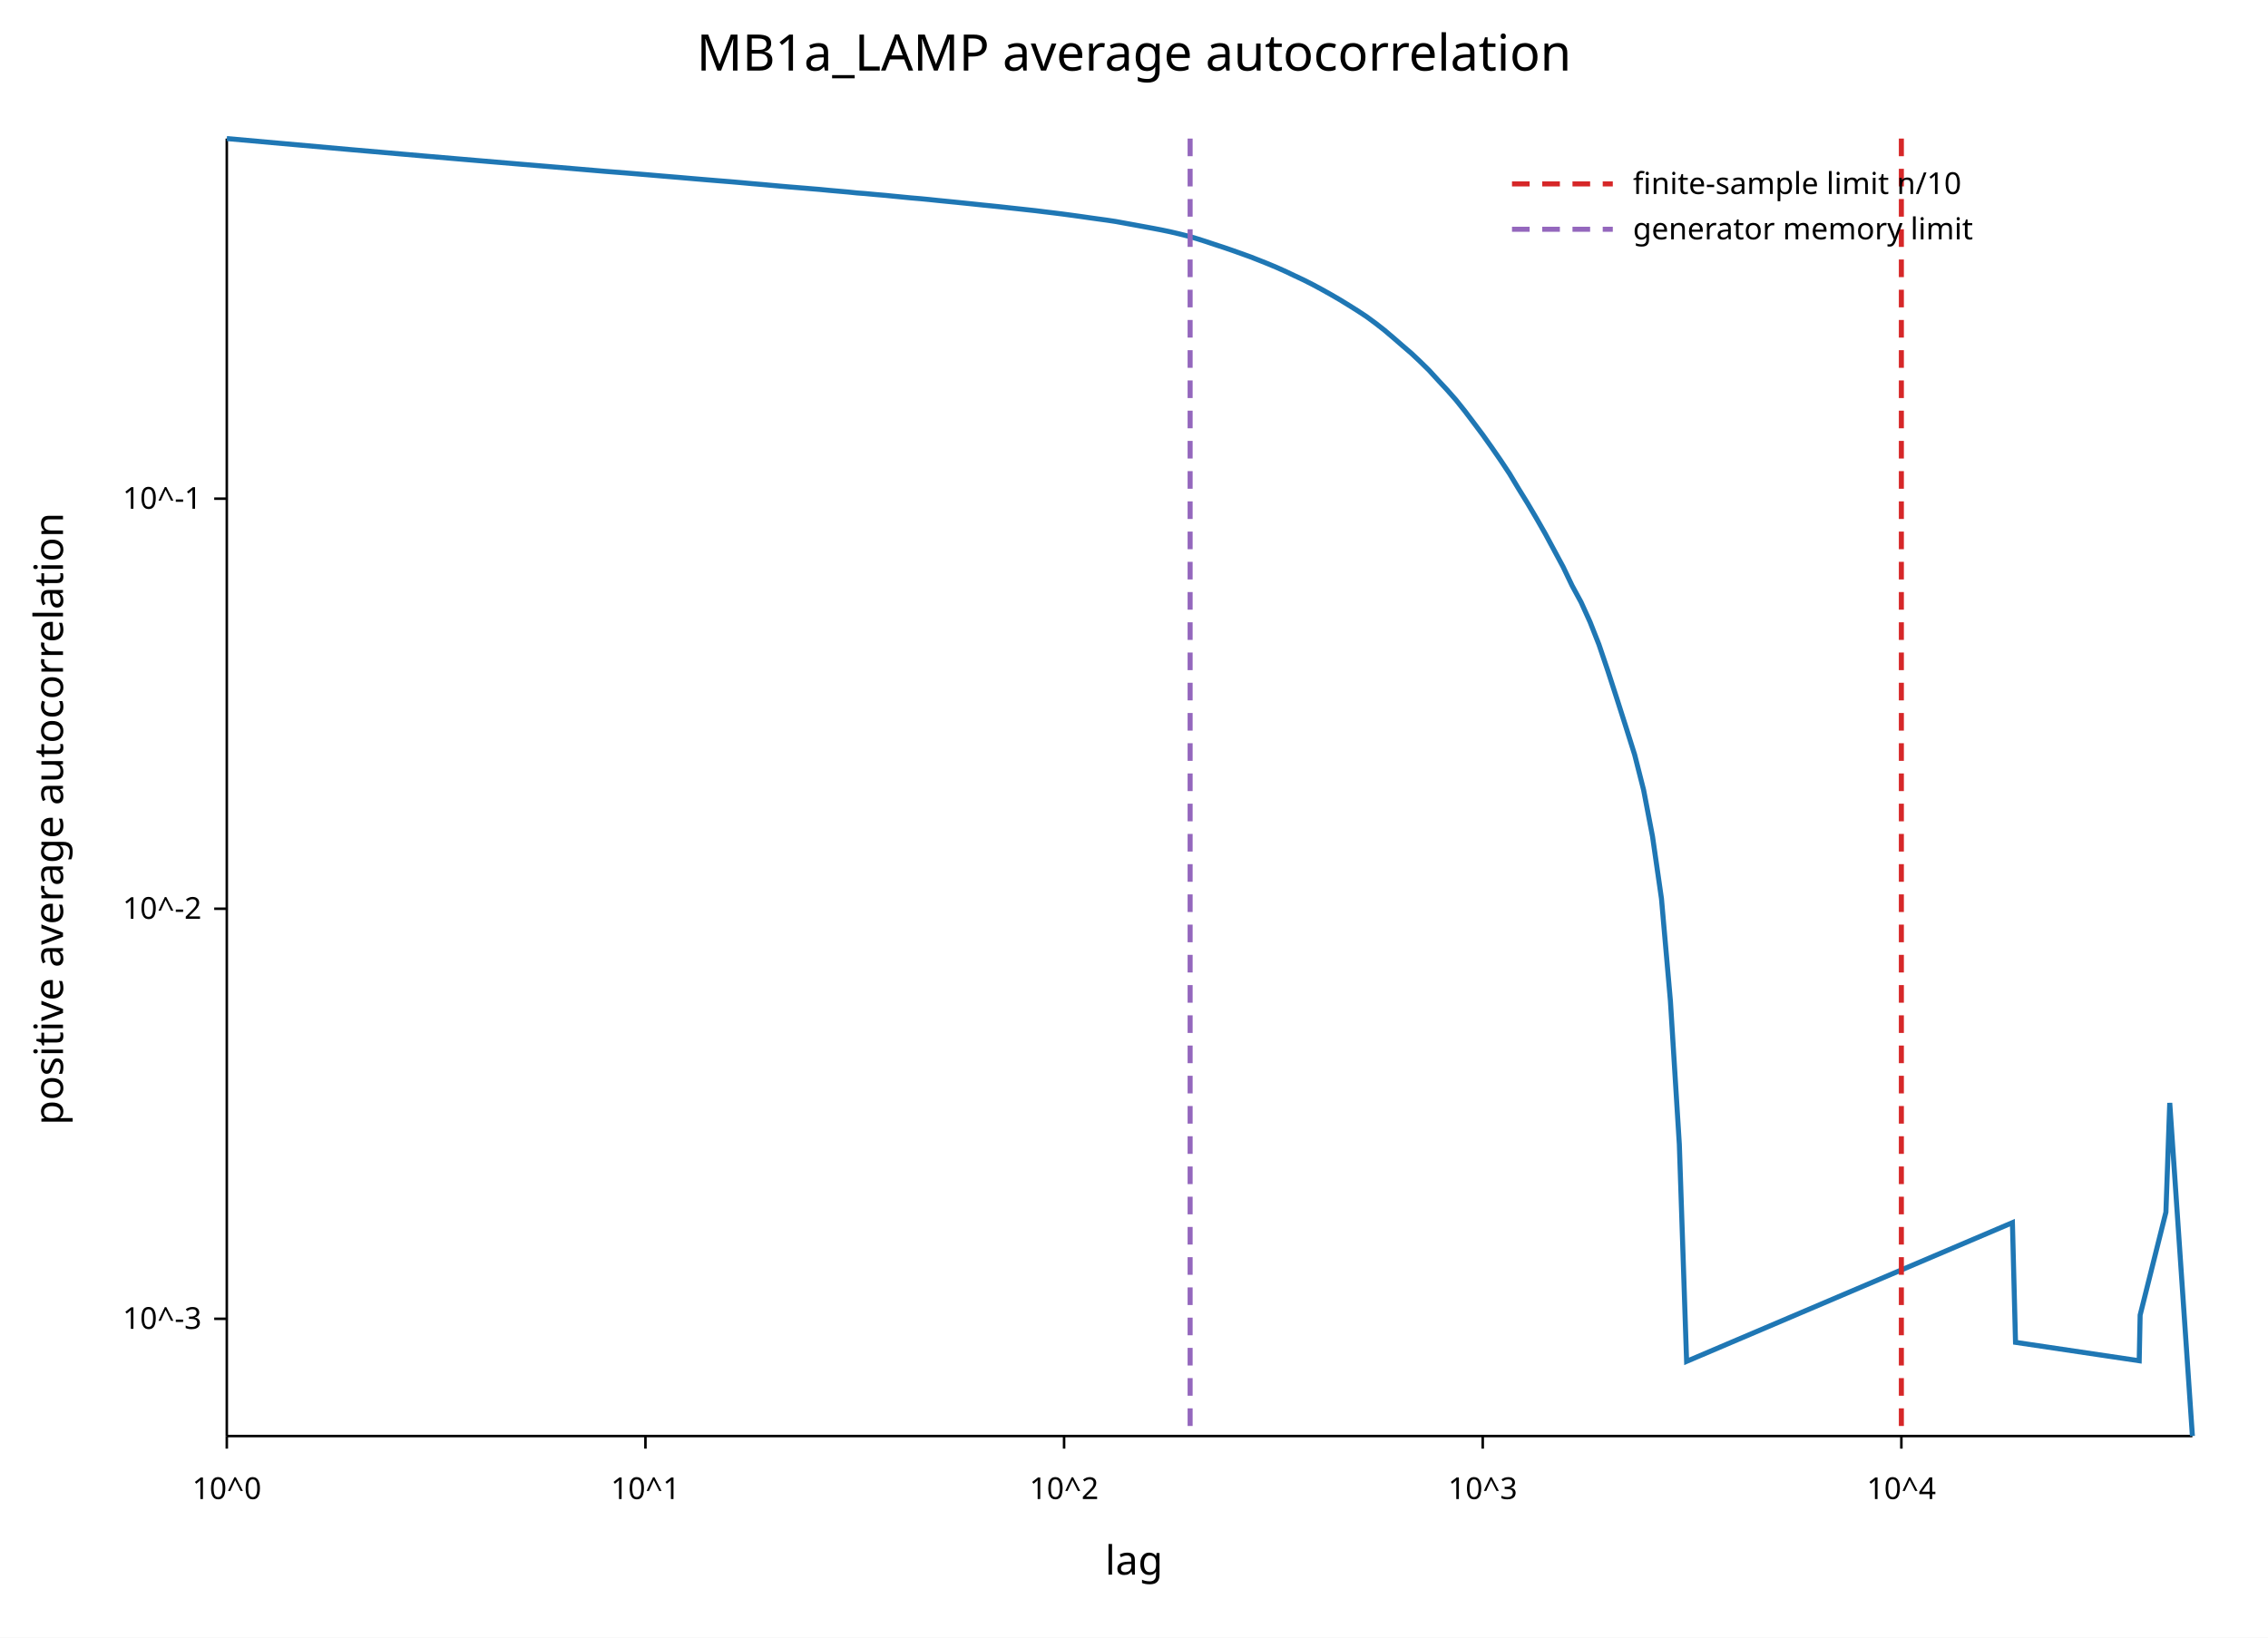
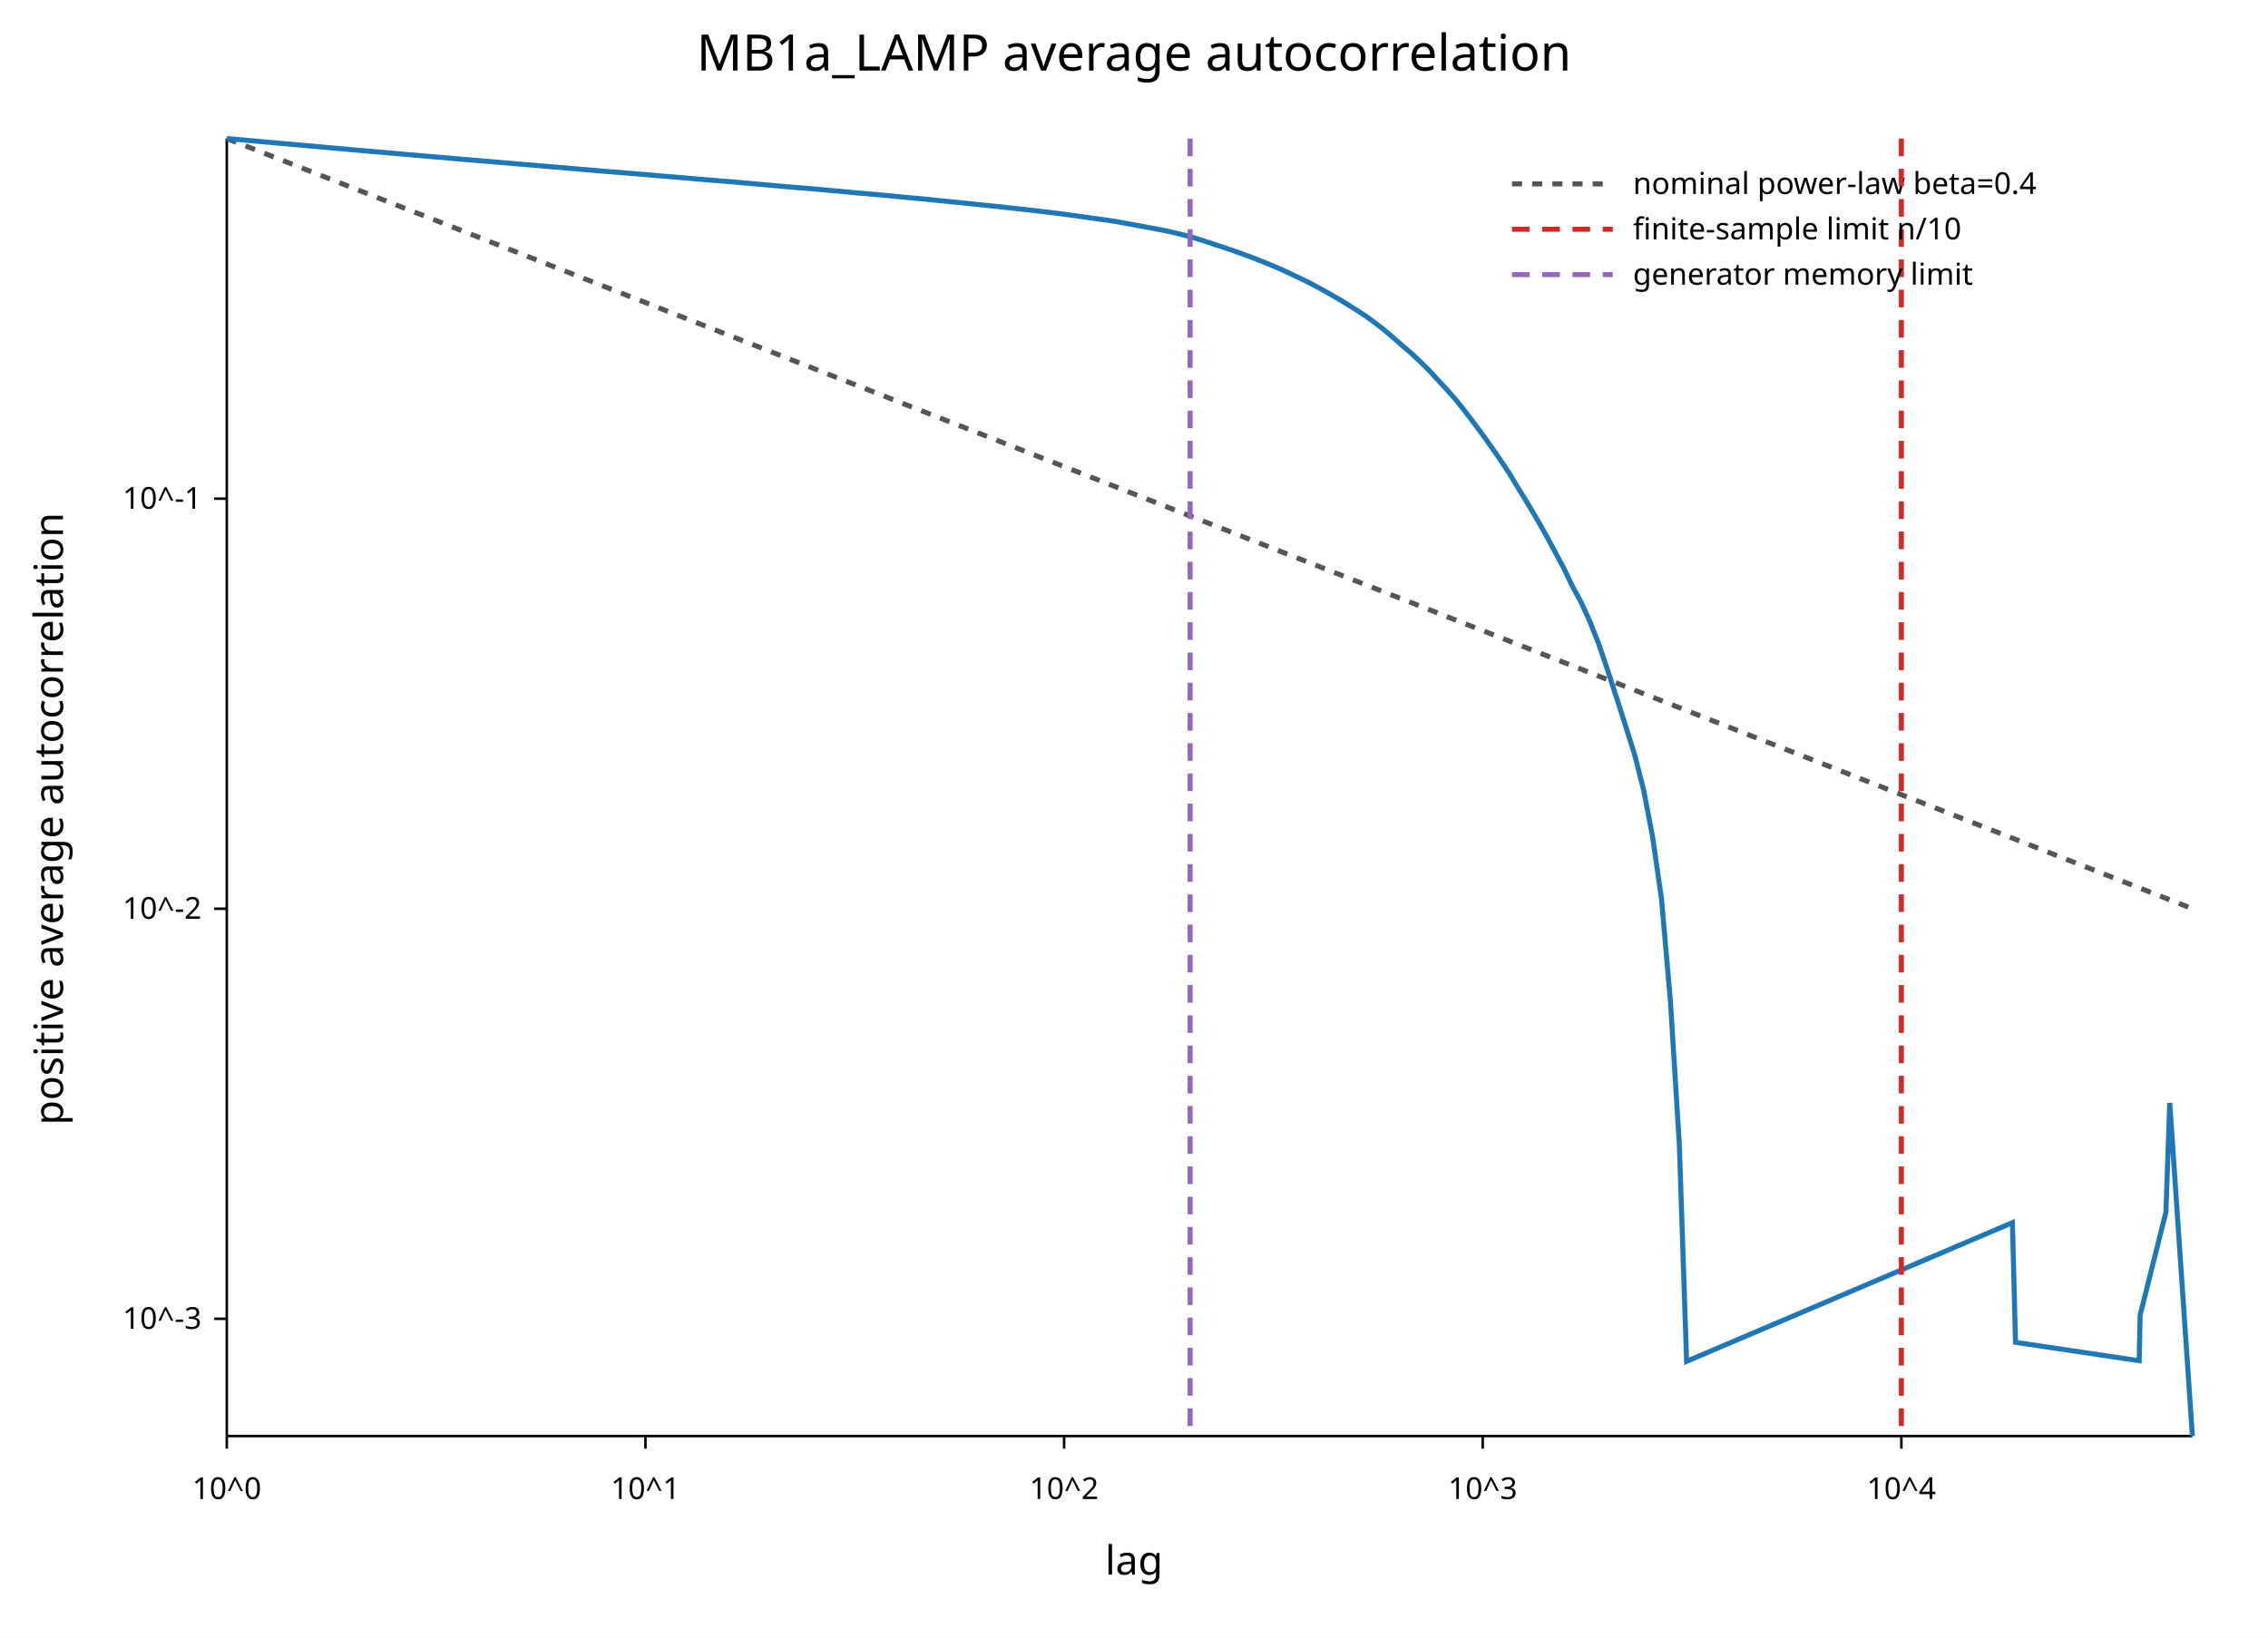
<svg xmlns="http://www.w3.org/2000/svg" width="900" height="650" viewBox="0 0 900 650">
  <rect width="100%" height="100%" fill="white" />
  <text x="450.0" y="28" text-anchor="middle" font-family="sans-serif" font-size="20">MB1a_LAMP average autocorrelation</text>
  <line x1="90" y1="570" x2="870" y2="570" stroke="black" />
  <line x1="90" y1="55" x2="90" y2="570" stroke="black" />
  <line x1="90.0" y1="570" x2="90.0" y2="575" stroke="black" />
  <text x="90.0" y="595" text-anchor="middle" font-family="sans-serif" font-size="12">10^0</text>
  <line x1="256.128" y1="570" x2="256.128" y2="575" stroke="black" />
  <text x="256.128" y="595" text-anchor="middle" font-family="sans-serif" font-size="12">10^1</text>
  <line x1="422.257" y1="570" x2="422.257" y2="575" stroke="black" />
  <text x="422.257" y="595" text-anchor="middle" font-family="sans-serif" font-size="12">10^2</text>
  <line x1="588.385" y1="570" x2="588.385" y2="575" stroke="black" />
  <text x="588.385" y="595" text-anchor="middle" font-family="sans-serif" font-size="12">10^3</text>
  <line x1="754.513" y1="570" x2="754.513" y2="575" stroke="black" />
  <text x="754.513" y="595" text-anchor="middle" font-family="sans-serif" font-size="12">10^4</text>
  <line x1="85" y1="523.456" x2="90" y2="523.456" stroke="black" />
  <text x="80" y="527.456" text-anchor="end" font-family="sans-serif" font-size="12">10^-3</text>
  <line x1="85" y1="360.694" x2="90" y2="360.694" stroke="black" />
  <text x="80" y="364.694" text-anchor="end" font-family="sans-serif" font-size="12">10^-2</text>
  <line x1="85" y1="197.932" x2="90" y2="197.932" stroke="black" />
  <text x="80" y="201.932" text-anchor="end" font-family="sans-serif" font-size="12">10^-1</text>
+   <polyline fill="none" stroke="#555555" stroke-width="2" stroke-dasharray="4 4" points="90.0,55.0 140.01,74.6 169.26,86.06 190.02,94.2 206.12,100.51 219.27,105.66 230.39,110.02 240.03,113.8 248.53,117.13 256.13,120.1 263.0,122.8 269.28,125.26 275.06,127.52 280.4,129.62 285.38,131.57 290.04,133.39 294.41,135.11 298.54,136.72 302.44,138.25 306.14,139.7 309.66,141.08 313.01,142.4 316.22,143.66 319.29,144.86 322.24,146.01 325.07,147.12 329.1,148.7 332.95,150.21 336.57,151.63 340.05,152.99 343.35,154.28 347.53,155.92 351.48,157.47 354.32,158.59 357.04,159.65 361.35,161.34 365.44,162.94 368.54,164.16 372.24,165.61 375.76,166.99 379.12,168.3 382.95,169.81 386.59,171.23 390.05,172.59 393.36,173.88 397.03,175.32 400.53,176.69 403.86,178.0 407.49,179.42 410.95,180.78 414.65,182.23 418.17,183.61 421.52,184.92 425.08,186.32 428.8,187.77 432.33,189.16 435.7,190.48 439.21,191.85 442.82,193.27 446.53,194.72 450.05,196.1 453.64,197.51 457.28,198.93 460.75,200.29 464.26,201.67 467.8,203.06 471.35,204.45 474.92,205.85 478.48,207.24 482.03,208.63 485.56,210.02 489.08,211.4 492.56,212.76 496.15,214.17 499.69,215.55 503.18,216.92 506.73,218.31 510.33,219.73 513.86,221.11 517.42,222.5 521.0,223.9 524.49,225.27 528.07,226.68 531.64,228.08 535.2,229.47 538.73,230.85 542.23,232.23 545.77,233.61 549.32,235.01 552.89,236.41 556.46,237.8 560.02,239.2 563.57,240.59 567.09,241.97 570.64,243.36 574.19,244.75 577.75,246.15 581.3,247.54 584.83,248.92 588.38,250.31 591.93,251.7 595.48,253.1 599.02,254.48 602.58,255.88 606.13,257.27 609.68,258.66 613.22,260.05 616.76,261.43 620.3,262.82 623.85,264.21 627.4,265.6 630.95,266.99 634.5,268.39 638.04,269.78 641.58,271.16 645.12,272.55 648.67,273.94 652.23,275.34 655.77,276.72 659.31,278.11 662.86,279.5 666.4,280.89 669.29,282.02 798.58,332.69 799.81,333.17 848.89,352.41 849.26,352.55 859.49,356.56 861.01,357.16 870.0,360.68" />
+   <line x1="600" y1="73" x2="640" y2="73" stroke="#555555" stroke-width="2" stroke-dasharray="4 4" />
+   <text x="648" y="77" font-family="sans-serif" font-size="12">nominal power-law beta=0.4</text>
  <polyline fill="none" stroke="#1f77b4" stroke-width="2" points="90.0,55.0 140.01,59.46 169.26,62.0 190.02,63.77 206.12,65.13 219.27,66.23 230.39,67.18 240.03,68.0 248.53,68.67 256.13,69.3 263.0,69.89 269.28,70.41 275.06,70.91 280.4,71.36 285.38,71.77 290.04,72.14 294.41,72.52 298.54,72.9 302.44,73.23 306.14,73.57 309.66,73.89 313.01,74.18 316.22,74.44 319.29,74.69 322.24,74.94 325.07,75.17 329.1,75.56 332.95,75.9 336.57,76.22 340.05,76.58 343.35,76.83 347.53,77.22 351.48,77.56 354.32,77.85 357.04,78.11 361.35,78.53 365.44,78.88 368.54,79.18 372.24,79.57 375.76,79.92 379.12,80.25 382.95,80.64 386.59,81.02 390.05,81.39 393.36,81.72 397.03,82.1 400.53,82.49 403.86,82.85 407.49,83.25 410.95,83.63 414.65,84.09 418.17,84.51 421.52,84.93 425.08,85.41 428.8,85.92 432.33,86.43 435.7,86.9 439.21,87.38 442.82,87.93 446.53,88.61 450.05,89.25 453.64,89.91 457.28,90.58 460.75,91.24 464.26,91.97 467.8,92.8 471.35,93.69 474.92,94.72 478.48,95.85 482.03,97.04 485.56,98.19 489.08,99.4 492.56,100.64 496.15,101.93 499.69,103.32 503.18,104.71 506.73,106.2 510.33,107.82 513.86,109.5 517.42,111.17 521.0,112.99 524.49,114.87 528.07,116.87 531.64,118.94 535.2,121.12 538.73,123.34 542.23,125.64 545.77,128.24 549.32,131.01 552.89,134.04 556.46,137.14 560.02,140.19 563.57,143.53 567.09,146.99 570.64,150.88 574.19,154.69 577.75,158.73 581.3,163.17 584.83,167.83 588.38,172.57 591.93,177.56 595.48,182.69 599.02,188.02 602.58,193.94 606.13,199.68 609.68,205.69 613.22,211.89 616.76,218.46 620.3,225.03 623.85,232.45 627.4,238.99 630.95,246.82 634.5,255.83 638.04,266.27 641.58,277.19 645.12,288.28 648.67,299.55 652.23,313.57 655.77,332.05 659.31,356.67 662.86,397.28 666.4,454.2 669.29,540.35 798.58,485.3 799.81,532.81 848.89,540.11 849.26,522.0 859.49,481.13 861.01,437.77 870.0,570.0" />
  <line x1="754.51" y1="55" x2="754.51" y2="570" stroke="#d62728" stroke-width="2" stroke-dasharray="7 5" />
-   <line x1="600" y1="73" x2="640" y2="73" stroke="#d62728" stroke-width="2" stroke-dasharray="7 5" />
-   <text x="648" y="77" font-family="sans-serif" font-size="12">finite-sample limit n/10</text>
+   <line x1="600" y1="91" x2="640" y2="91" stroke="#d62728" stroke-width="2" stroke-dasharray="7 5" />
+   <text x="648" y="95" font-family="sans-serif" font-size="12">finite-sample limit n/10</text>
  <line x1="472.27" y1="55" x2="472.27" y2="570" stroke="#9467bd" stroke-width="2" stroke-dasharray="7 5" />
-   <line x1="600" y1="91" x2="640" y2="91" stroke="#9467bd" stroke-width="2" stroke-dasharray="7 5" />
-   <text x="648" y="95" font-family="sans-serif" font-size="12">generator memory limit</text>
+   <line x1="600" y1="109" x2="640" y2="109" stroke="#9467bd" stroke-width="2" stroke-dasharray="7 5" />
+   <text x="648" y="113" font-family="sans-serif" font-size="12">generator memory limit</text>
  <text x="450.0" y="625" text-anchor="middle" font-family="sans-serif" font-size="16">lag</text>
  <text x="25" y="325.0" transform="rotate(-90 25 325.0)" text-anchor="middle" font-family="sans-serif" font-size="16">positive average autocorrelation</text>
</svg>
